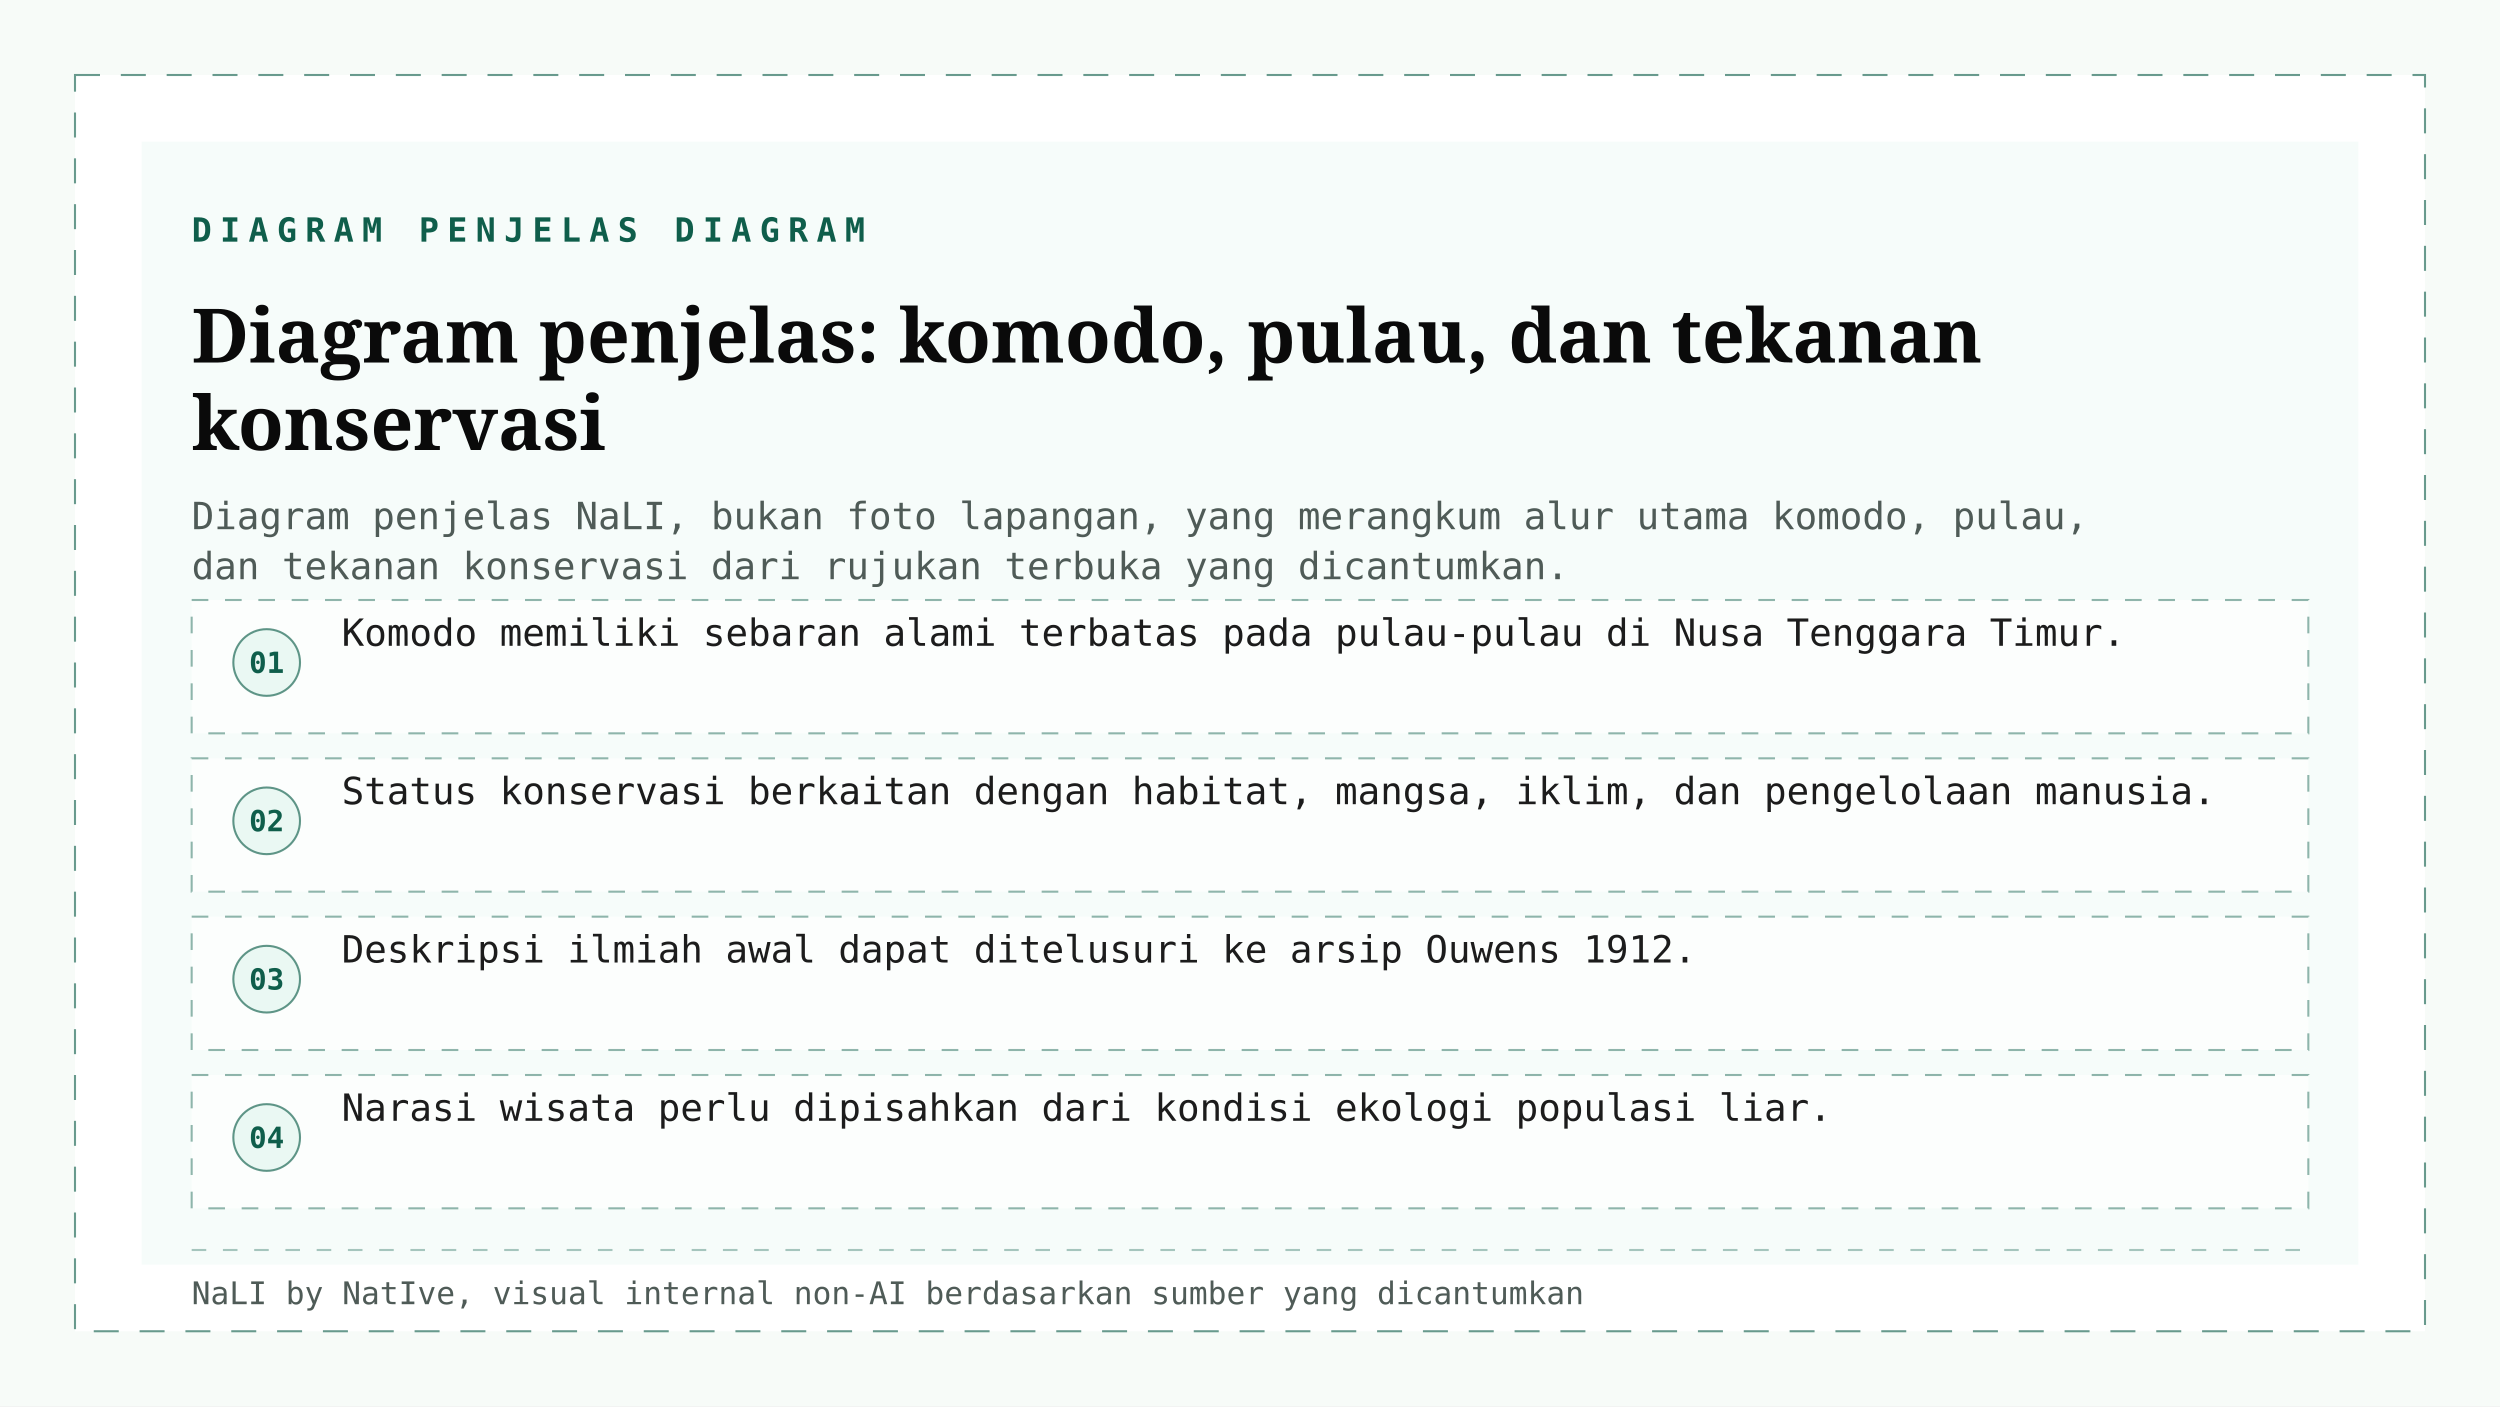
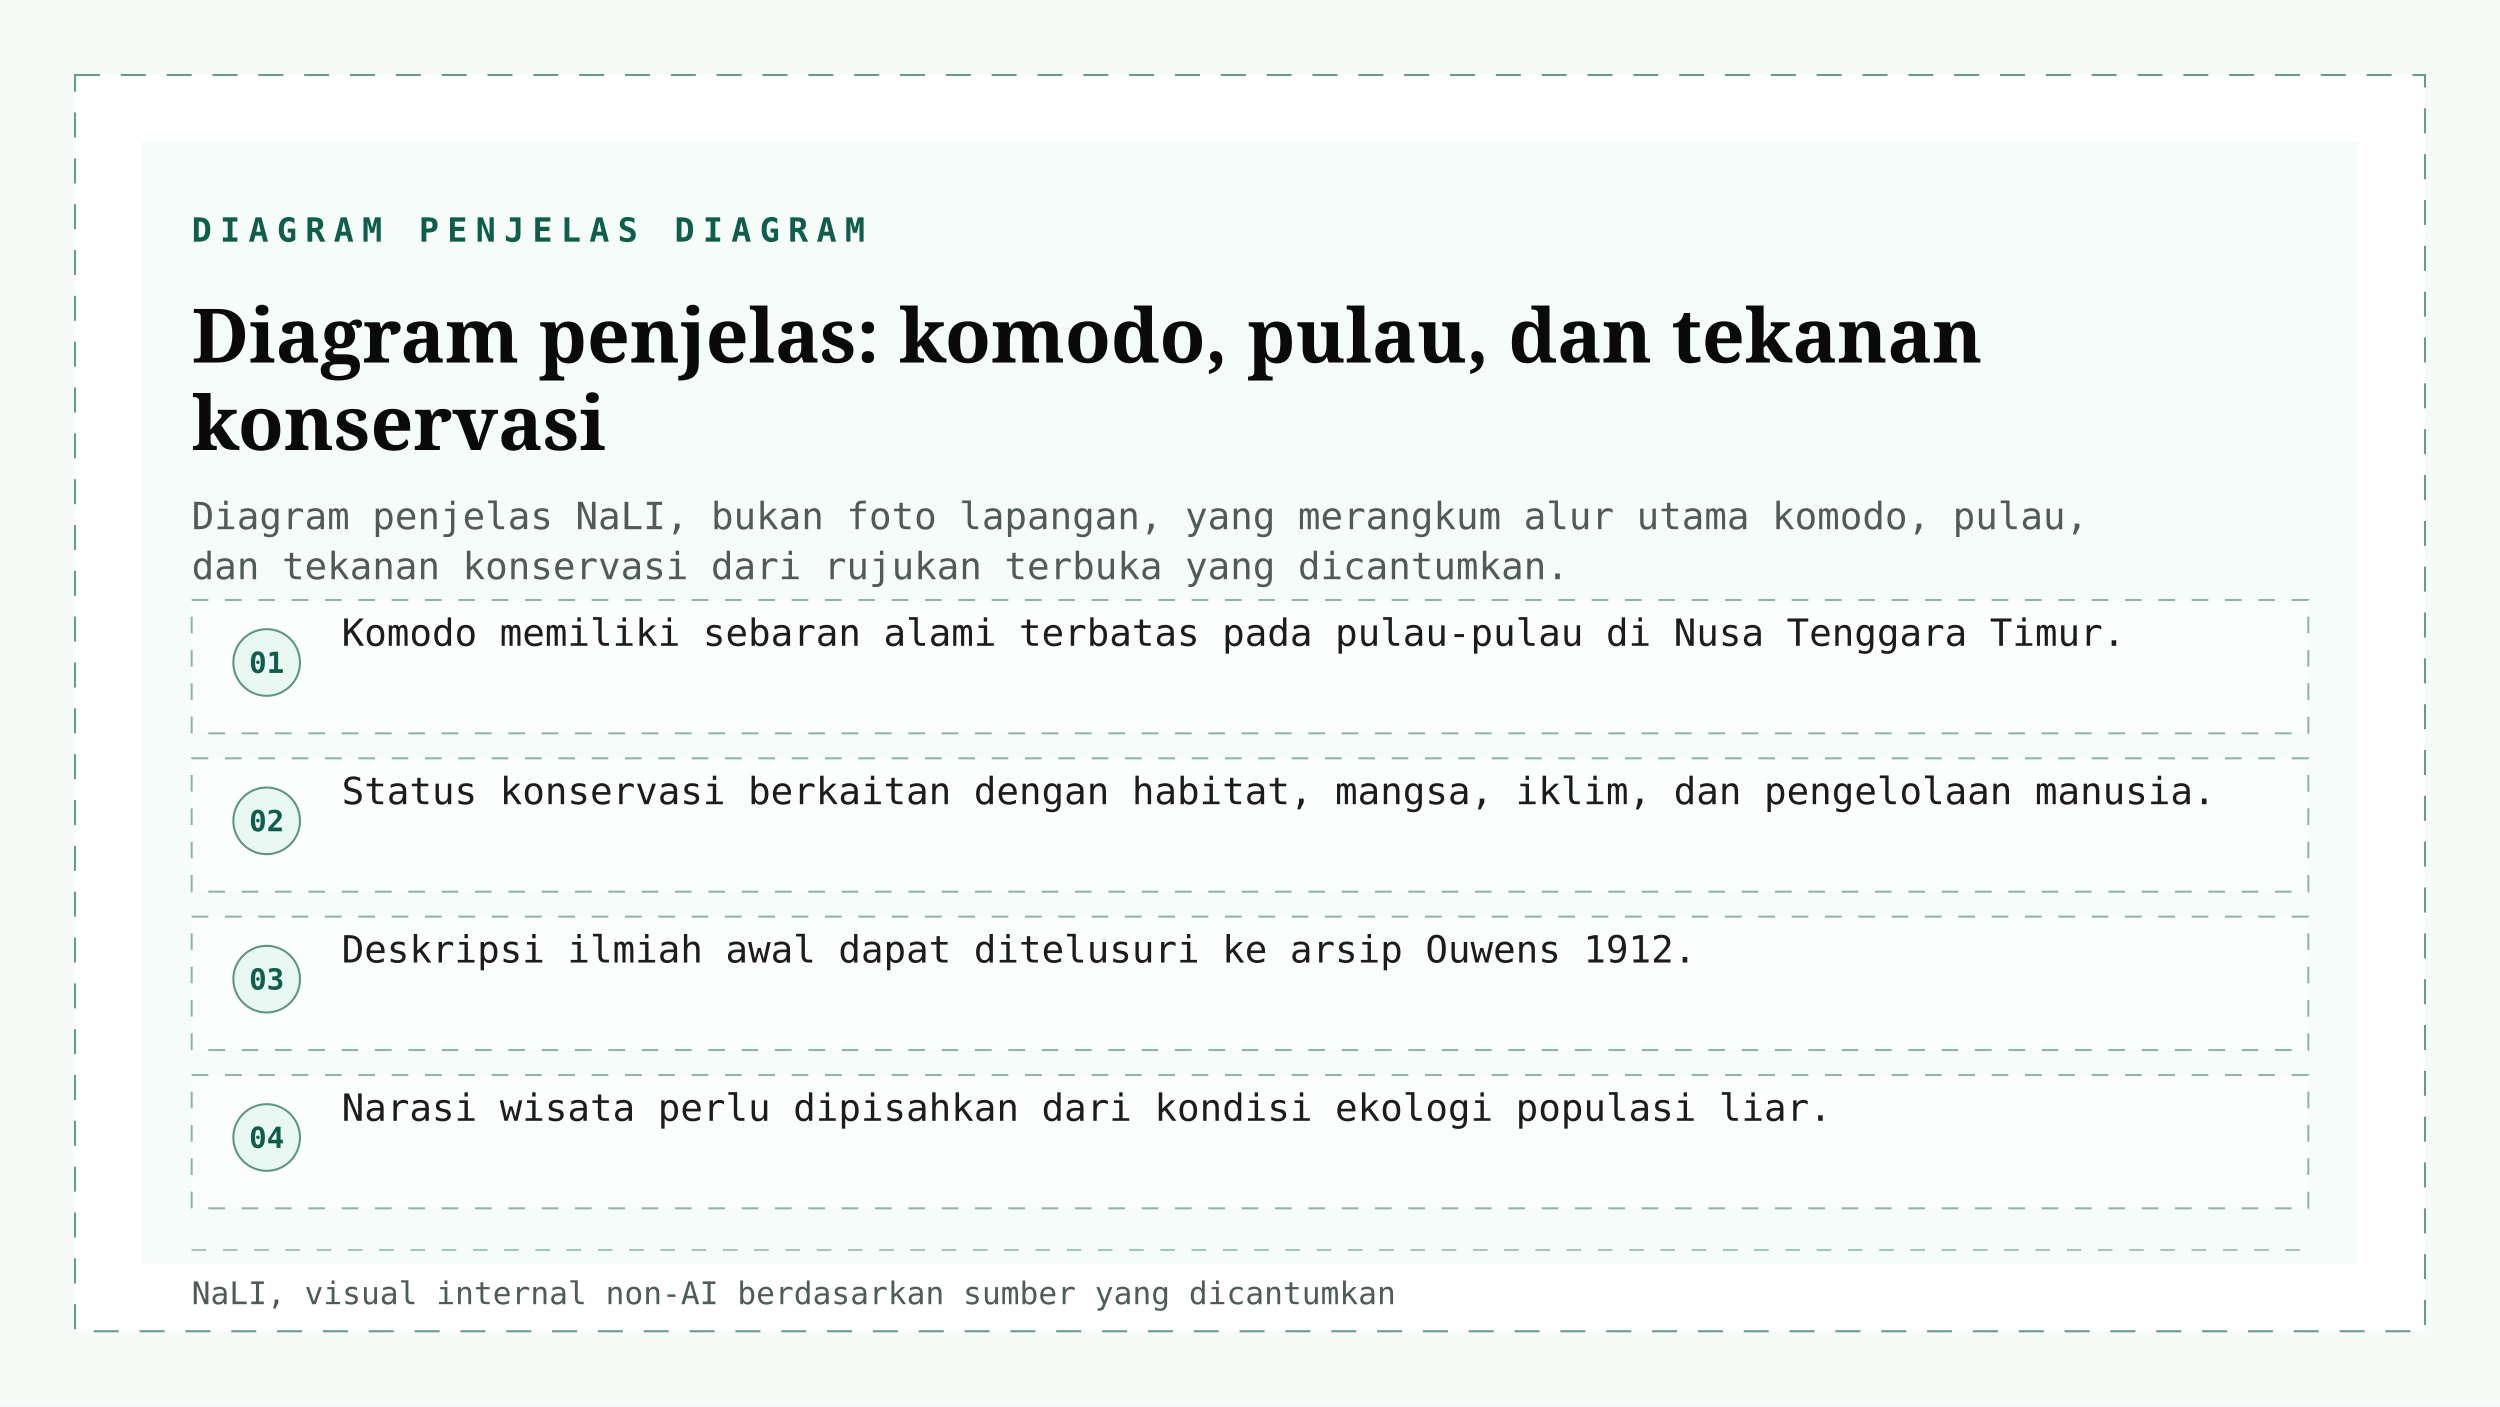
<svg xmlns="http://www.w3.org/2000/svg" viewBox="0 0 1200 675" role="img" aria-label="Diagram penjelas: komodo, pulau, dan tekanan konservasi">
  <rect width="1200" height="675" fill="#f7fbf8" />
  <rect x="36" y="36" width="1128" height="603" fill="#ffffff" stroke="#0f5e4b" stroke-opacity="0.62" stroke-dasharray="12 10" />
  <rect x="68" y="68" width="1064" height="539" fill="#eaf8f3" fill-opacity="0.42" />
  <text x="92" y="116" font-family="ui-monospace, SFMono-Regular, Menlo, monospace" font-size="16" font-weight="700" letter-spacing="4" fill="#0f5e4b">DIAGRAM PENJELAS DIAGRAM</text>
  <text x="92" y="174" font-family="Georgia, serif" font-size="36" font-weight="700" fill="#0a0a0a">
    <tspan x="92" dy="0">Diagram penjelas: komodo, pulau, dan tekanan</tspan>
    <tspan x="92" dy="42">konservasi</tspan>
  </text>
  <text x="92" y="254" font-family="ui-monospace, SFMono-Regular, Menlo, monospace" font-size="18" font-weight="400" fill="#4f5b57">
    <tspan x="92" dy="0">Diagram penjelas NaLI, bukan foto lapangan, yang merangkum alur utama komodo, pulau,</tspan>
    <tspan x="92" dy="24">dan tekanan konservasi dari rujukan terbuka yang dicantumkan.</tspan>
  </text>
  <g>
    <rect x="92" y="288" width="1016" height="64" fill="#ffffff" fill-opacity="0.66" stroke="#0f5e4b" stroke-opacity="0.45" stroke-dasharray="8 8" />
    <circle cx="128" cy="318" r="16" fill="#eaf8f3" stroke="#0f5e4b" stroke-opacity="0.65" />
    <text x="128" y="323" text-anchor="middle" font-family="ui-monospace, SFMono-Regular, Menlo, monospace" font-size="14" font-weight="700" fill="#0f5e4b">01</text>
    <text x="164" y="310" font-family="ui-monospace, SFMono-Regular, Menlo, monospace" font-size="18" font-weight="400" fill="#1c1c1c">
      <tspan x="164" dy="0">Komodo memiliki sebaran alami terbatas pada pulau-pulau di Nusa Tenggara Timur.</tspan>
    </text>
  </g>
  <g>
    <rect x="92" y="364" width="1016" height="64" fill="#ffffff" fill-opacity="0.66" stroke="#0f5e4b" stroke-opacity="0.45" stroke-dasharray="8 8" />
    <circle cx="128" cy="394" r="16" fill="#eaf8f3" stroke="#0f5e4b" stroke-opacity="0.65" />
    <text x="128" y="399" text-anchor="middle" font-family="ui-monospace, SFMono-Regular, Menlo, monospace" font-size="14" font-weight="700" fill="#0f5e4b">02</text>
    <text x="164" y="386" font-family="ui-monospace, SFMono-Regular, Menlo, monospace" font-size="18" font-weight="400" fill="#1c1c1c">
      <tspan x="164" dy="0">Status konservasi berkaitan dengan habitat, mangsa, iklim, dan pengelolaan manusia.</tspan>
    </text>
  </g>
  <g>
    <rect x="92" y="440" width="1016" height="64" fill="#ffffff" fill-opacity="0.66" stroke="#0f5e4b" stroke-opacity="0.45" stroke-dasharray="8 8" />
    <circle cx="128" cy="470" r="16" fill="#eaf8f3" stroke="#0f5e4b" stroke-opacity="0.65" />
    <text x="128" y="475" text-anchor="middle" font-family="ui-monospace, SFMono-Regular, Menlo, monospace" font-size="14" font-weight="700" fill="#0f5e4b">03</text>
    <text x="164" y="462" font-family="ui-monospace, SFMono-Regular, Menlo, monospace" font-size="18" font-weight="400" fill="#1c1c1c">
      <tspan x="164" dy="0">Deskripsi ilmiah awal dapat ditelusuri ke arsip Ouwens 1912.</tspan>
    </text>
  </g>
  <g>
    <rect x="92" y="516" width="1016" height="64" fill="#ffffff" fill-opacity="0.66" stroke="#0f5e4b" stroke-opacity="0.45" stroke-dasharray="8 8" />
    <circle cx="128" cy="546" r="16" fill="#eaf8f3" stroke="#0f5e4b" stroke-opacity="0.65" />
    <text x="128" y="551" text-anchor="middle" font-family="ui-monospace, SFMono-Regular, Menlo, monospace" font-size="14" font-weight="700" fill="#0f5e4b">04</text>
    <text x="164" y="538" font-family="ui-monospace, SFMono-Regular, Menlo, monospace" font-size="18" font-weight="400" fill="#1c1c1c">
      <tspan x="164" dy="0">Narasi wisata perlu dipisahkan dari kondisi ekologi populasi liar.</tspan>
    </text>
  </g>
  <line x1="92" y1="600" x2="1108" y2="600" stroke="#0f5e4b" stroke-opacity="0.35" stroke-dasharray="7 8" />
-   <text x="92" y="626" font-family="ui-monospace, SFMono-Regular, Menlo, monospace" font-size="15" fill="#4f5b57">NaLI by NatIve, visual internal non-AI berdasarkan sumber yang dicantumkan</text>
+   <text x="92" y="626" font-family="ui-monospace, SFMono-Regular, Menlo, monospace" font-size="15" fill="#4f5b57">NaLI, visual internal non-AI berdasarkan sumber yang dicantumkan</text>
</svg>
